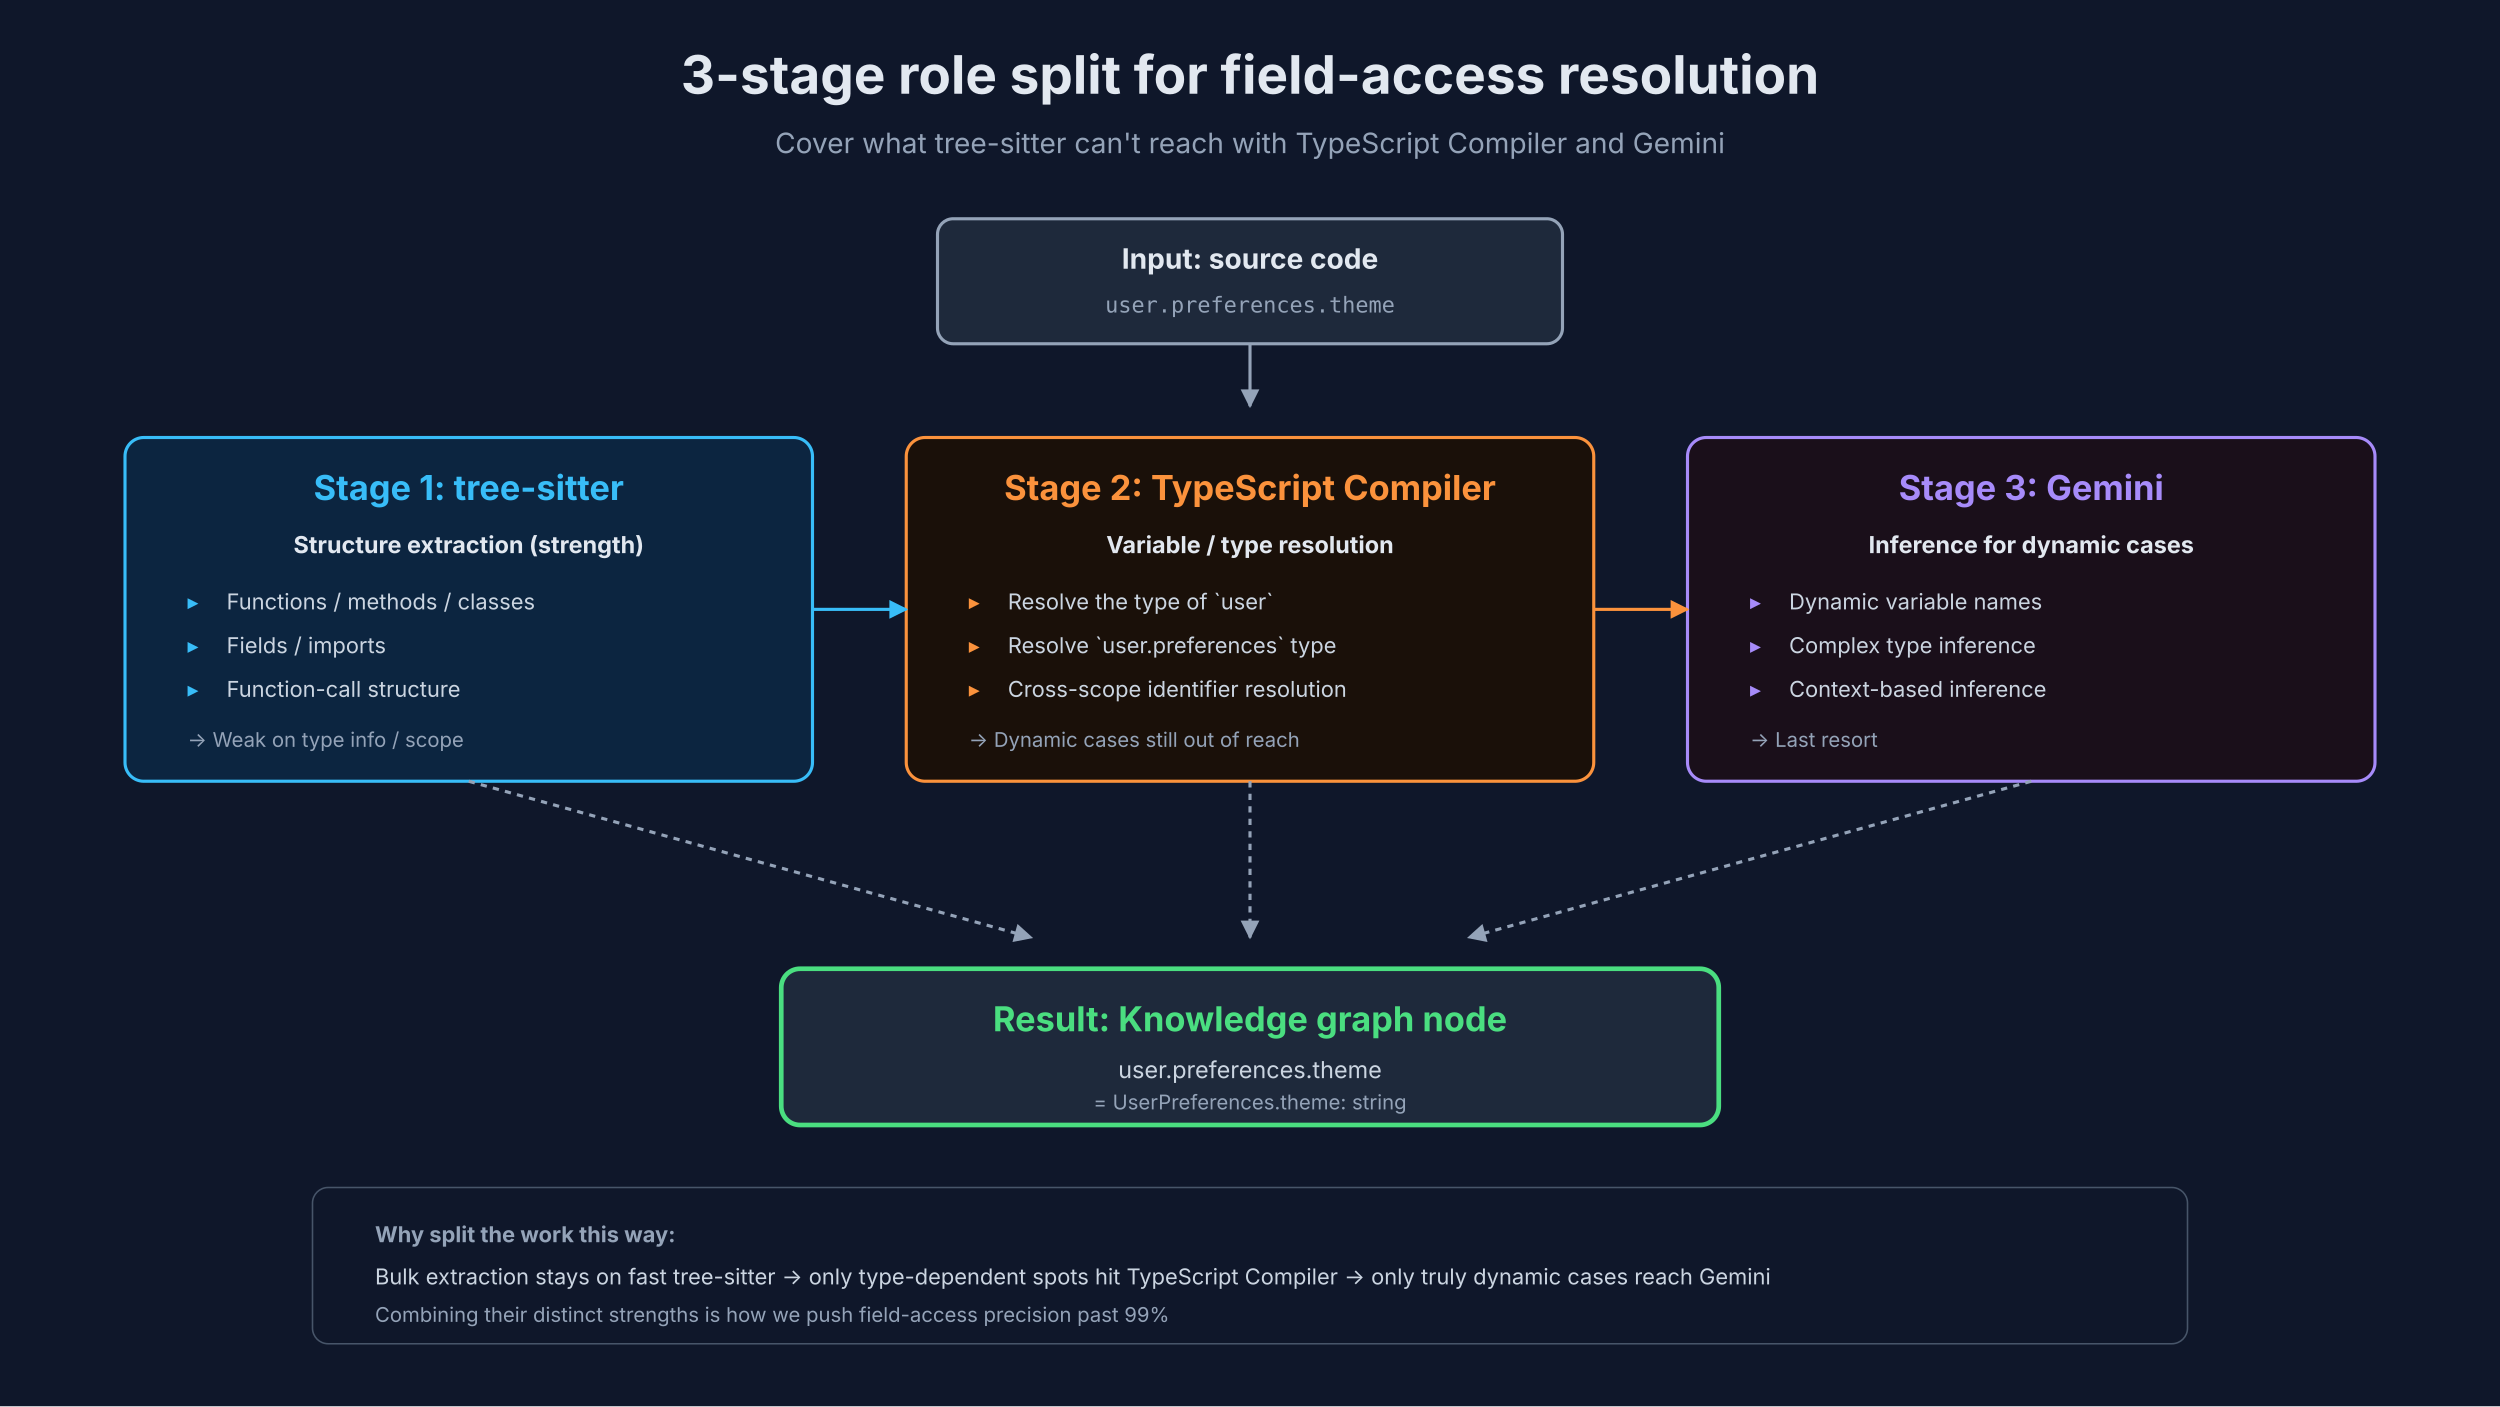
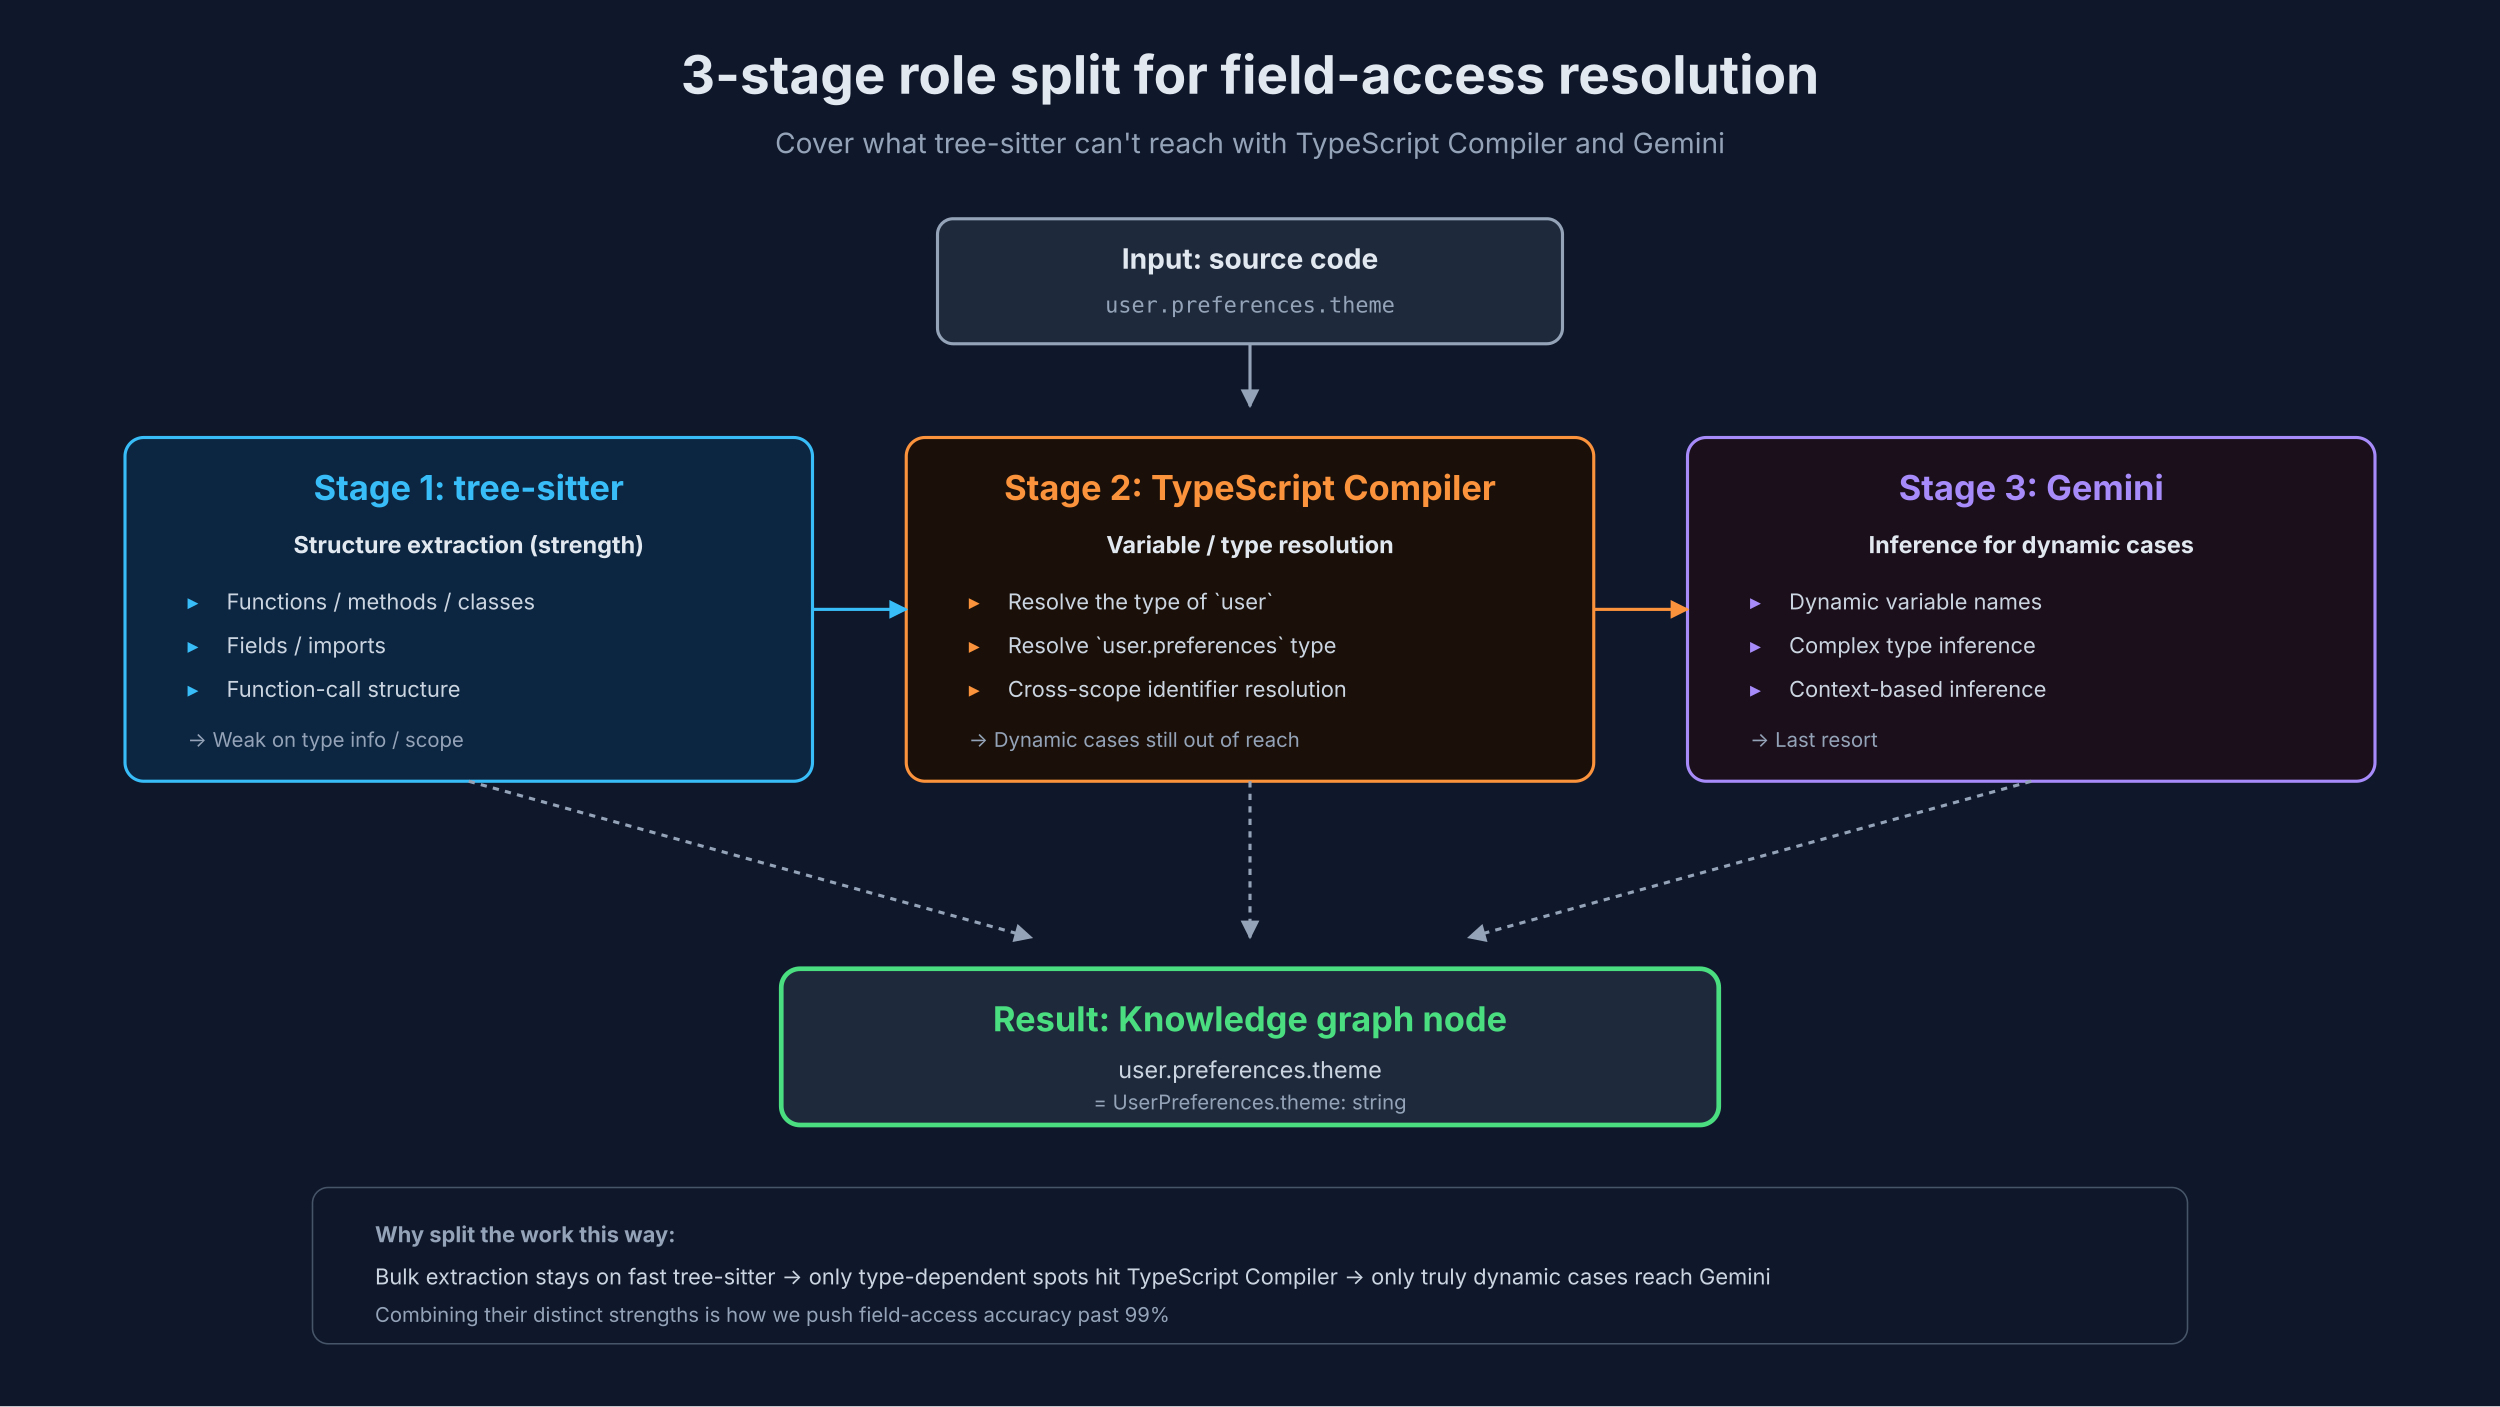
<svg xmlns="http://www.w3.org/2000/svg" width="1600" height="900" viewBox="0 0 1600 900">
  <rect width="1600" height="900" fill="#0f172a" />
  <defs>
    <marker id="a-sky" viewBox="0 0 10 10" refX="9" refY="5" markerWidth="6" markerHeight="6" orient="auto-start-reverse">
      <path d="M 0 0 L 10 5 L 0 10 z" fill="#38bdf8" />
    </marker>
    <marker id="a-orange" viewBox="0 0 10 10" refX="9" refY="5" markerWidth="6" markerHeight="6" orient="auto-start-reverse">
      <path d="M 0 0 L 10 5 L 0 10 z" fill="#fb923c" />
    </marker>
    <marker id="a-violet" viewBox="0 0 10 10" refX="9" refY="5" markerWidth="6" markerHeight="6" orient="auto-start-reverse">
      <path d="M 0 0 L 10 5 L 0 10 z" fill="#a78bfa" />
    </marker>
    <marker id="a-muted" viewBox="0 0 10 10" refX="9" refY="5" markerWidth="6" markerHeight="6" orient="auto-start-reverse">
      <path d="M 0 0 L 10 5 L 0 10 z" fill="#94a3b8" />
    </marker>
    <marker id="a-green" viewBox="0 0 10 10" refX="9" refY="5" markerWidth="6" markerHeight="6" orient="auto-start-reverse">
      <path d="M 0 0 L 10 5 L 0 10 z" fill="#4ade80" />
    </marker>
  </defs>
  <text x="800" y="60" font-size="34" fill="#e2e8f0" text-anchor="middle" font-weight="bold" font-family="Inter, system-ui, sans-serif">3-stage role split for field-access resolution</text>
  <text x="800" y="98" font-size="18" fill="#94a3b8" text-anchor="middle" font-family="Inter, system-ui, sans-serif">Cover what tree-sitter can't reach with TypeScript Compiler and Gemini</text>
  <g font-family="Inter, system-ui, sans-serif">
    <rect x="600" y="140" width="400" height="80" rx="10" fill="#1e293b" stroke="#94a3b8" stroke-width="2" />
    <text x="800" y="172" font-size="18" fill="#e2e8f0" text-anchor="middle" font-weight="bold">Input: source code</text>
    <text x="800" y="200" font-size="14" fill="#94a3b8" text-anchor="middle" font-family="ui-monospace, SFMono-Regular, Menlo, monospace">user.preferences.theme</text>
  </g>
  <line x1="800" y1="220" x2="800" y2="260" stroke="#94a3b8" stroke-width="2" marker-end="url(#a-muted)" />
  <g font-family="Inter, system-ui, sans-serif">
    <rect x="80" y="280" width="440" height="220" rx="12" fill="#0c2540" stroke="#38bdf8" stroke-width="2" />
    <text x="300" y="320" font-size="22" fill="#38bdf8" text-anchor="middle" font-weight="bold">Stage 1: tree-sitter</text>
    <text x="300" y="354" font-size="15" fill="#e2e8f0" text-anchor="middle" font-weight="bold">Structure extraction (strength)</text>
    <text x="120" y="390" font-size="14" fill="#38bdf8" font-weight="bold">▸</text>
    <text x="145" y="390" font-size="14" fill="#cbd5e1">Functions / methods / classes</text>
    <text x="120" y="418" font-size="14" fill="#38bdf8" font-weight="bold">▸</text>
    <text x="145" y="418" font-size="14" fill="#cbd5e1">Fields / imports</text>
    <text x="120" y="446" font-size="14" fill="#38bdf8" font-weight="bold">▸</text>
    <text x="145" y="446" font-size="14" fill="#cbd5e1">Function-call structure</text>
    <text x="120" y="478" font-size="13" fill="#94a3b8">→ Weak on type info / scope</text>
  </g>
  <g font-family="Inter, system-ui, sans-serif">
    <rect x="580" y="280" width="440" height="220" rx="12" fill="#1a1009" stroke="#fb923c" stroke-width="2" />
    <text x="800" y="320" font-size="22" fill="#fb923c" text-anchor="middle" font-weight="bold">Stage 2: TypeScript Compiler</text>
    <text x="800" y="354" font-size="15" fill="#e2e8f0" text-anchor="middle" font-weight="bold">Variable / type resolution</text>
    <text x="620" y="390" font-size="14" fill="#fb923c" font-weight="bold">▸</text>
    <text x="645" y="390" font-size="14" fill="#cbd5e1">Resolve the type of `user`</text>
    <text x="620" y="418" font-size="14" fill="#fb923c" font-weight="bold">▸</text>
    <text x="645" y="418" font-size="14" fill="#cbd5e1">Resolve `user.preferences` type</text>
    <text x="620" y="446" font-size="14" fill="#fb923c" font-weight="bold">▸</text>
    <text x="645" y="446" font-size="14" fill="#cbd5e1">Cross-scope identifier resolution</text>
    <text x="620" y="478" font-size="13" fill="#94a3b8">→ Dynamic cases still out of reach</text>
  </g>
  <g font-family="Inter, system-ui, sans-serif">
    <rect x="1080" y="280" width="440" height="220" rx="12" fill="#1a0f1a" stroke="#a78bfa" stroke-width="2" />
    <text x="1300" y="320" font-size="22" fill="#a78bfa" text-anchor="middle" font-weight="bold">Stage 3: Gemini</text>
    <text x="1300" y="354" font-size="15" fill="#e2e8f0" text-anchor="middle" font-weight="bold">Inference for dynamic cases</text>
    <text x="1120" y="390" font-size="14" fill="#a78bfa" font-weight="bold">▸</text>
    <text x="1145" y="390" font-size="14" fill="#cbd5e1">Dynamic variable names</text>
    <text x="1120" y="418" font-size="14" fill="#a78bfa" font-weight="bold">▸</text>
    <text x="1145" y="418" font-size="14" fill="#cbd5e1">Complex type inference</text>
    <text x="1120" y="446" font-size="14" fill="#a78bfa" font-weight="bold">▸</text>
    <text x="1145" y="446" font-size="14" fill="#cbd5e1">Context-based inference</text>
    <text x="1120" y="478" font-size="13" fill="#94a3b8">→ Last resort</text>
  </g>
  <line x1="520" y1="390" x2="580" y2="390" stroke="#38bdf8" stroke-width="2" marker-end="url(#a-sky)" />
  <line x1="1020" y1="390" x2="1080" y2="390" stroke="#fb923c" stroke-width="2" marker-end="url(#a-orange)" />
  <line x1="300" y1="500" x2="660" y2="600" stroke="#94a3b8" stroke-width="2" marker-end="url(#a-muted)" stroke-dasharray="4,4" />
  <line x1="800" y1="500" x2="800" y2="600" stroke="#94a3b8" stroke-width="2" marker-end="url(#a-muted)" stroke-dasharray="4,4" />
  <line x1="1300" y1="500" x2="940" y2="600" stroke="#94a3b8" stroke-width="2" marker-end="url(#a-muted)" stroke-dasharray="4,4" />
  <g font-family="Inter, system-ui, sans-serif">
    <rect x="500" y="620" width="600" height="100" rx="12" fill="#1e293b" stroke="#4ade80" stroke-width="3" />
    <text x="800" y="660" font-size="22" fill="#4ade80" text-anchor="middle" font-weight="bold">Result: Knowledge graph node</text>
    <text x="800" y="690" font-size="15" fill="#cbd5e1" text-anchor="middle">user.preferences.theme</text>
    <text x="800" y="710" font-size="13" fill="#94a3b8" text-anchor="middle">= UserPreferences.theme: string</text>
  </g>
  <g font-family="Inter, system-ui, sans-serif">
    <rect x="200" y="760" width="1200" height="100" rx="10" fill="#0f172a" stroke="#475569" stroke-width="1" />
    <text x="240" y="795" font-size="14" fill="#94a3b8" font-weight="bold">Why split the work this way:</text>
    <text x="240" y="822" font-size="14" fill="#cbd5e1">Bulk extraction stays on fast tree-sitter → only type-dependent spots hit TypeScript Compiler → only truly dynamic cases reach Gemini</text>
-     <text x="240" y="846" font-size="13" fill="#94a3b8">Combining their distinct strengths is how we push field-access precision past 99%</text>
+     <text x="240" y="846" font-size="13" fill="#94a3b8">Combining their distinct strengths is how we push field-access accuracy past 99%</text>
  </g>
</svg>
